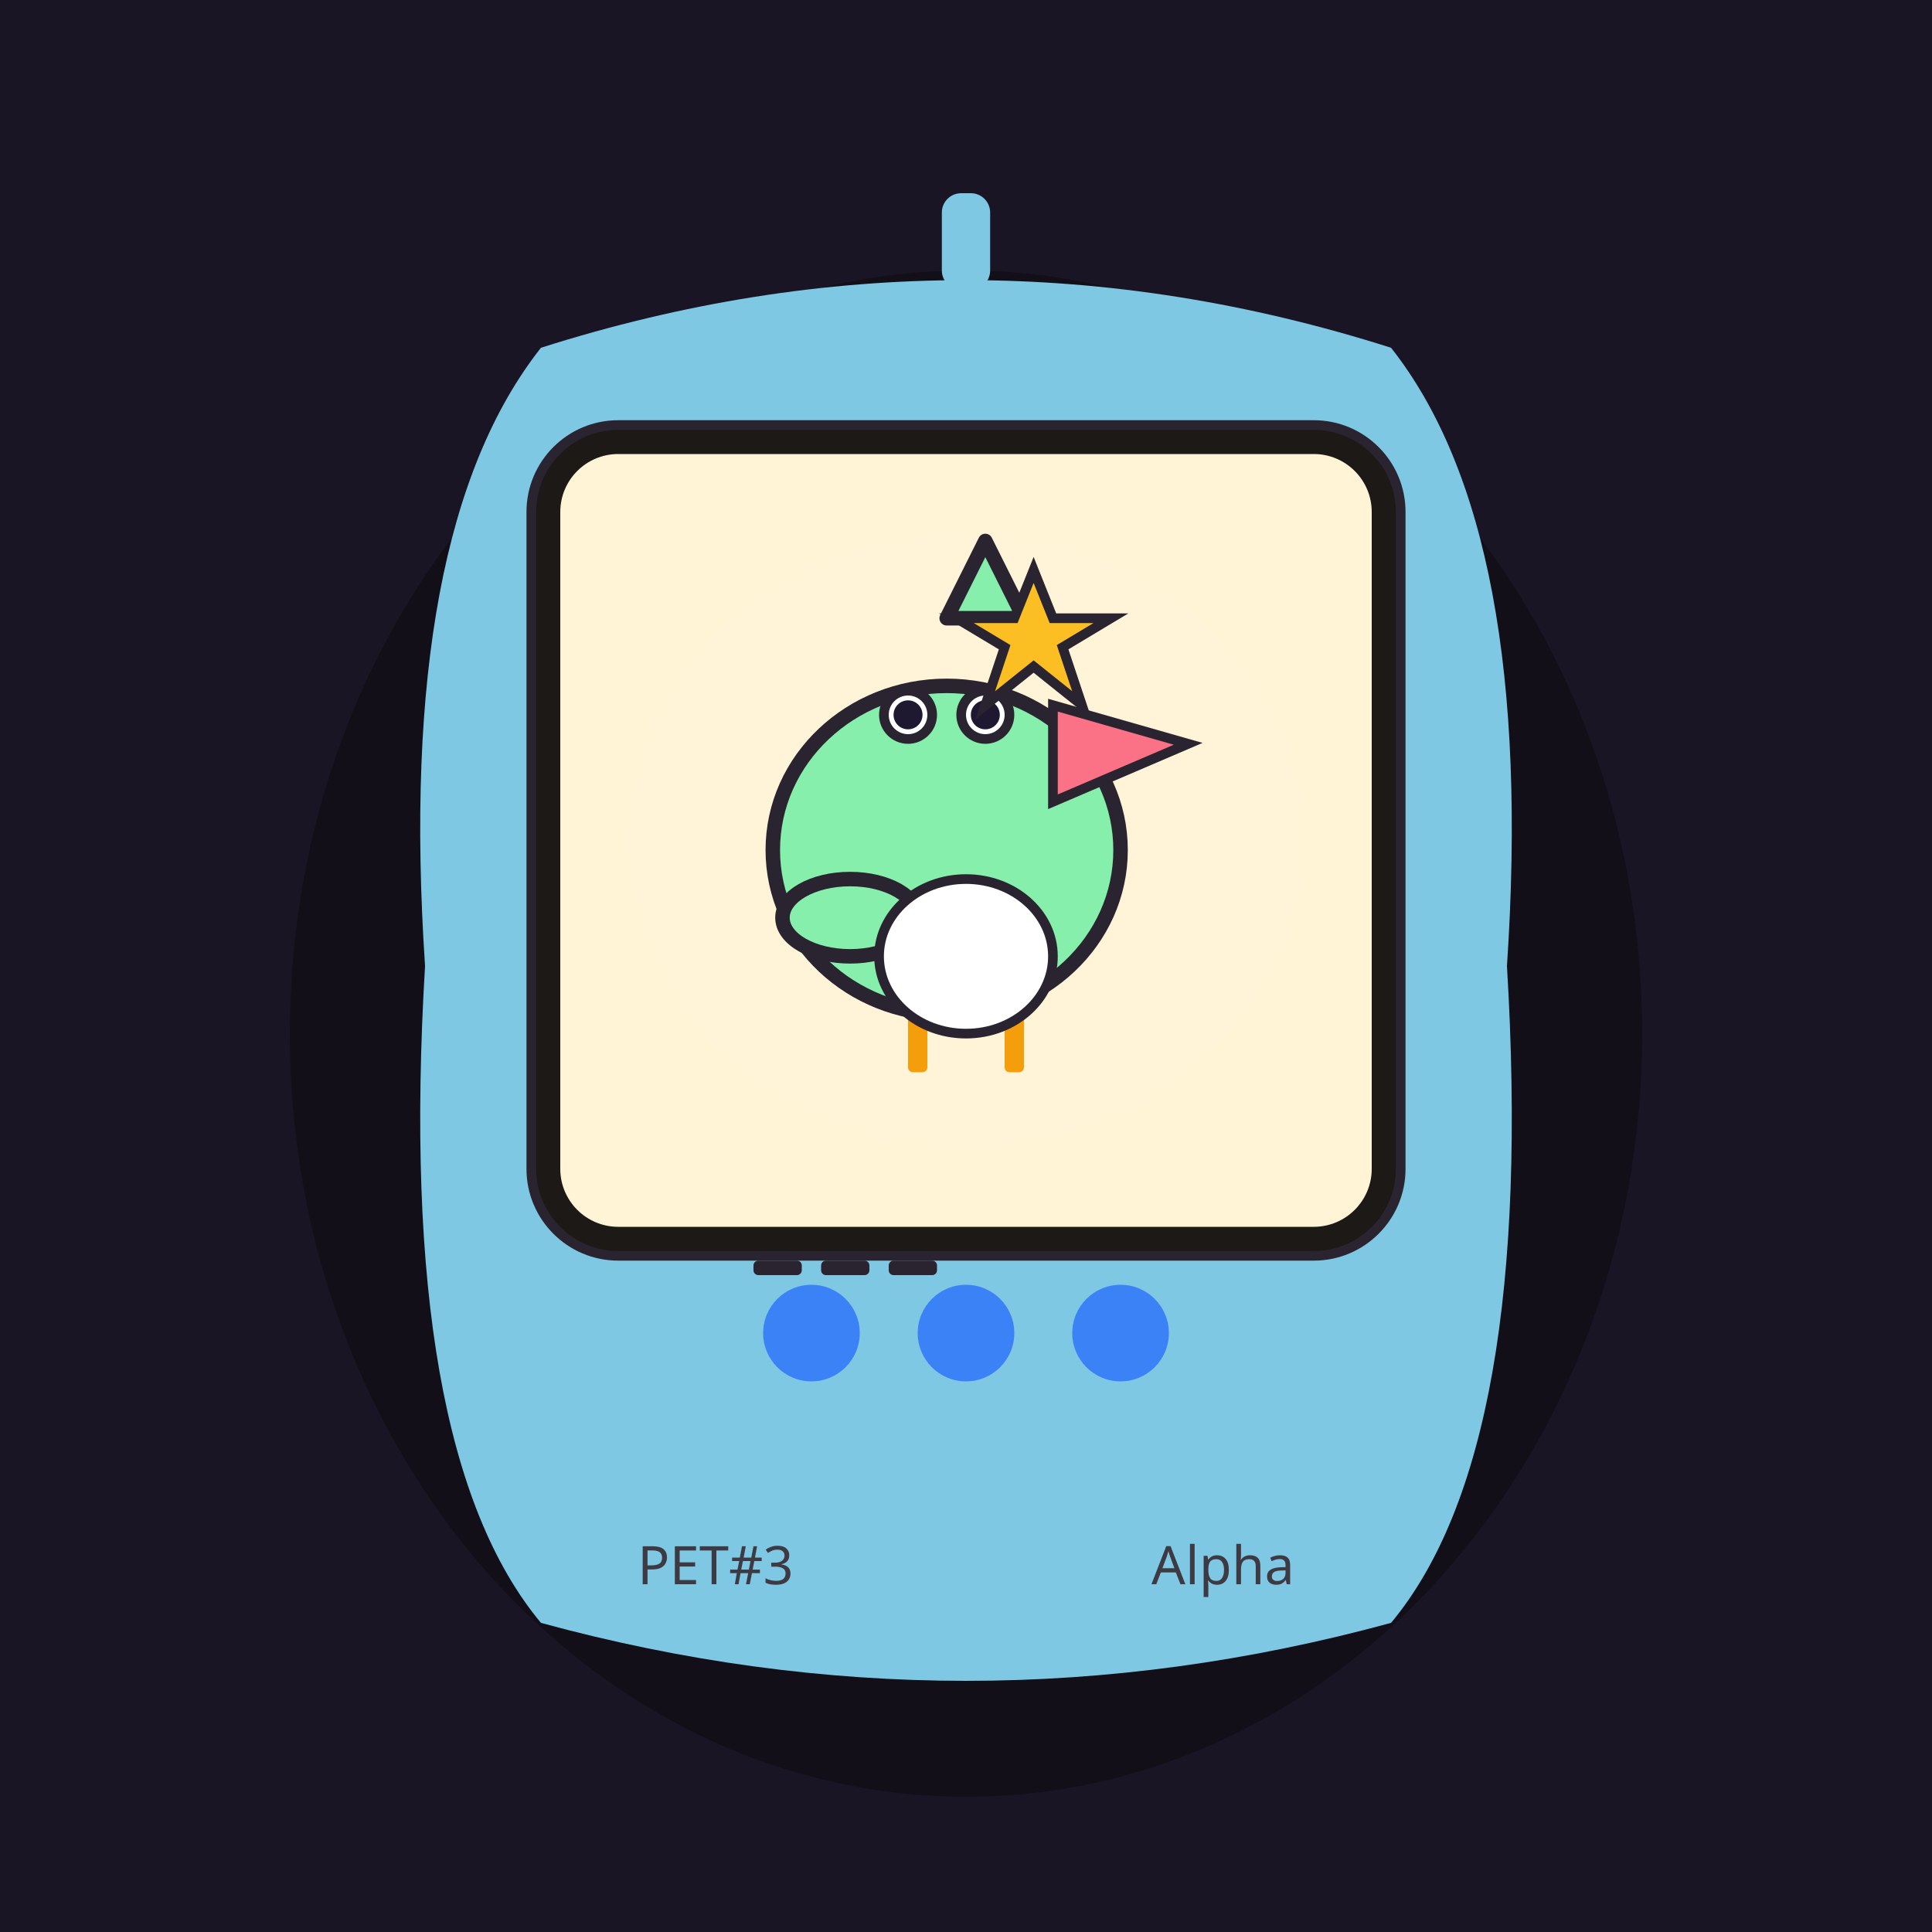
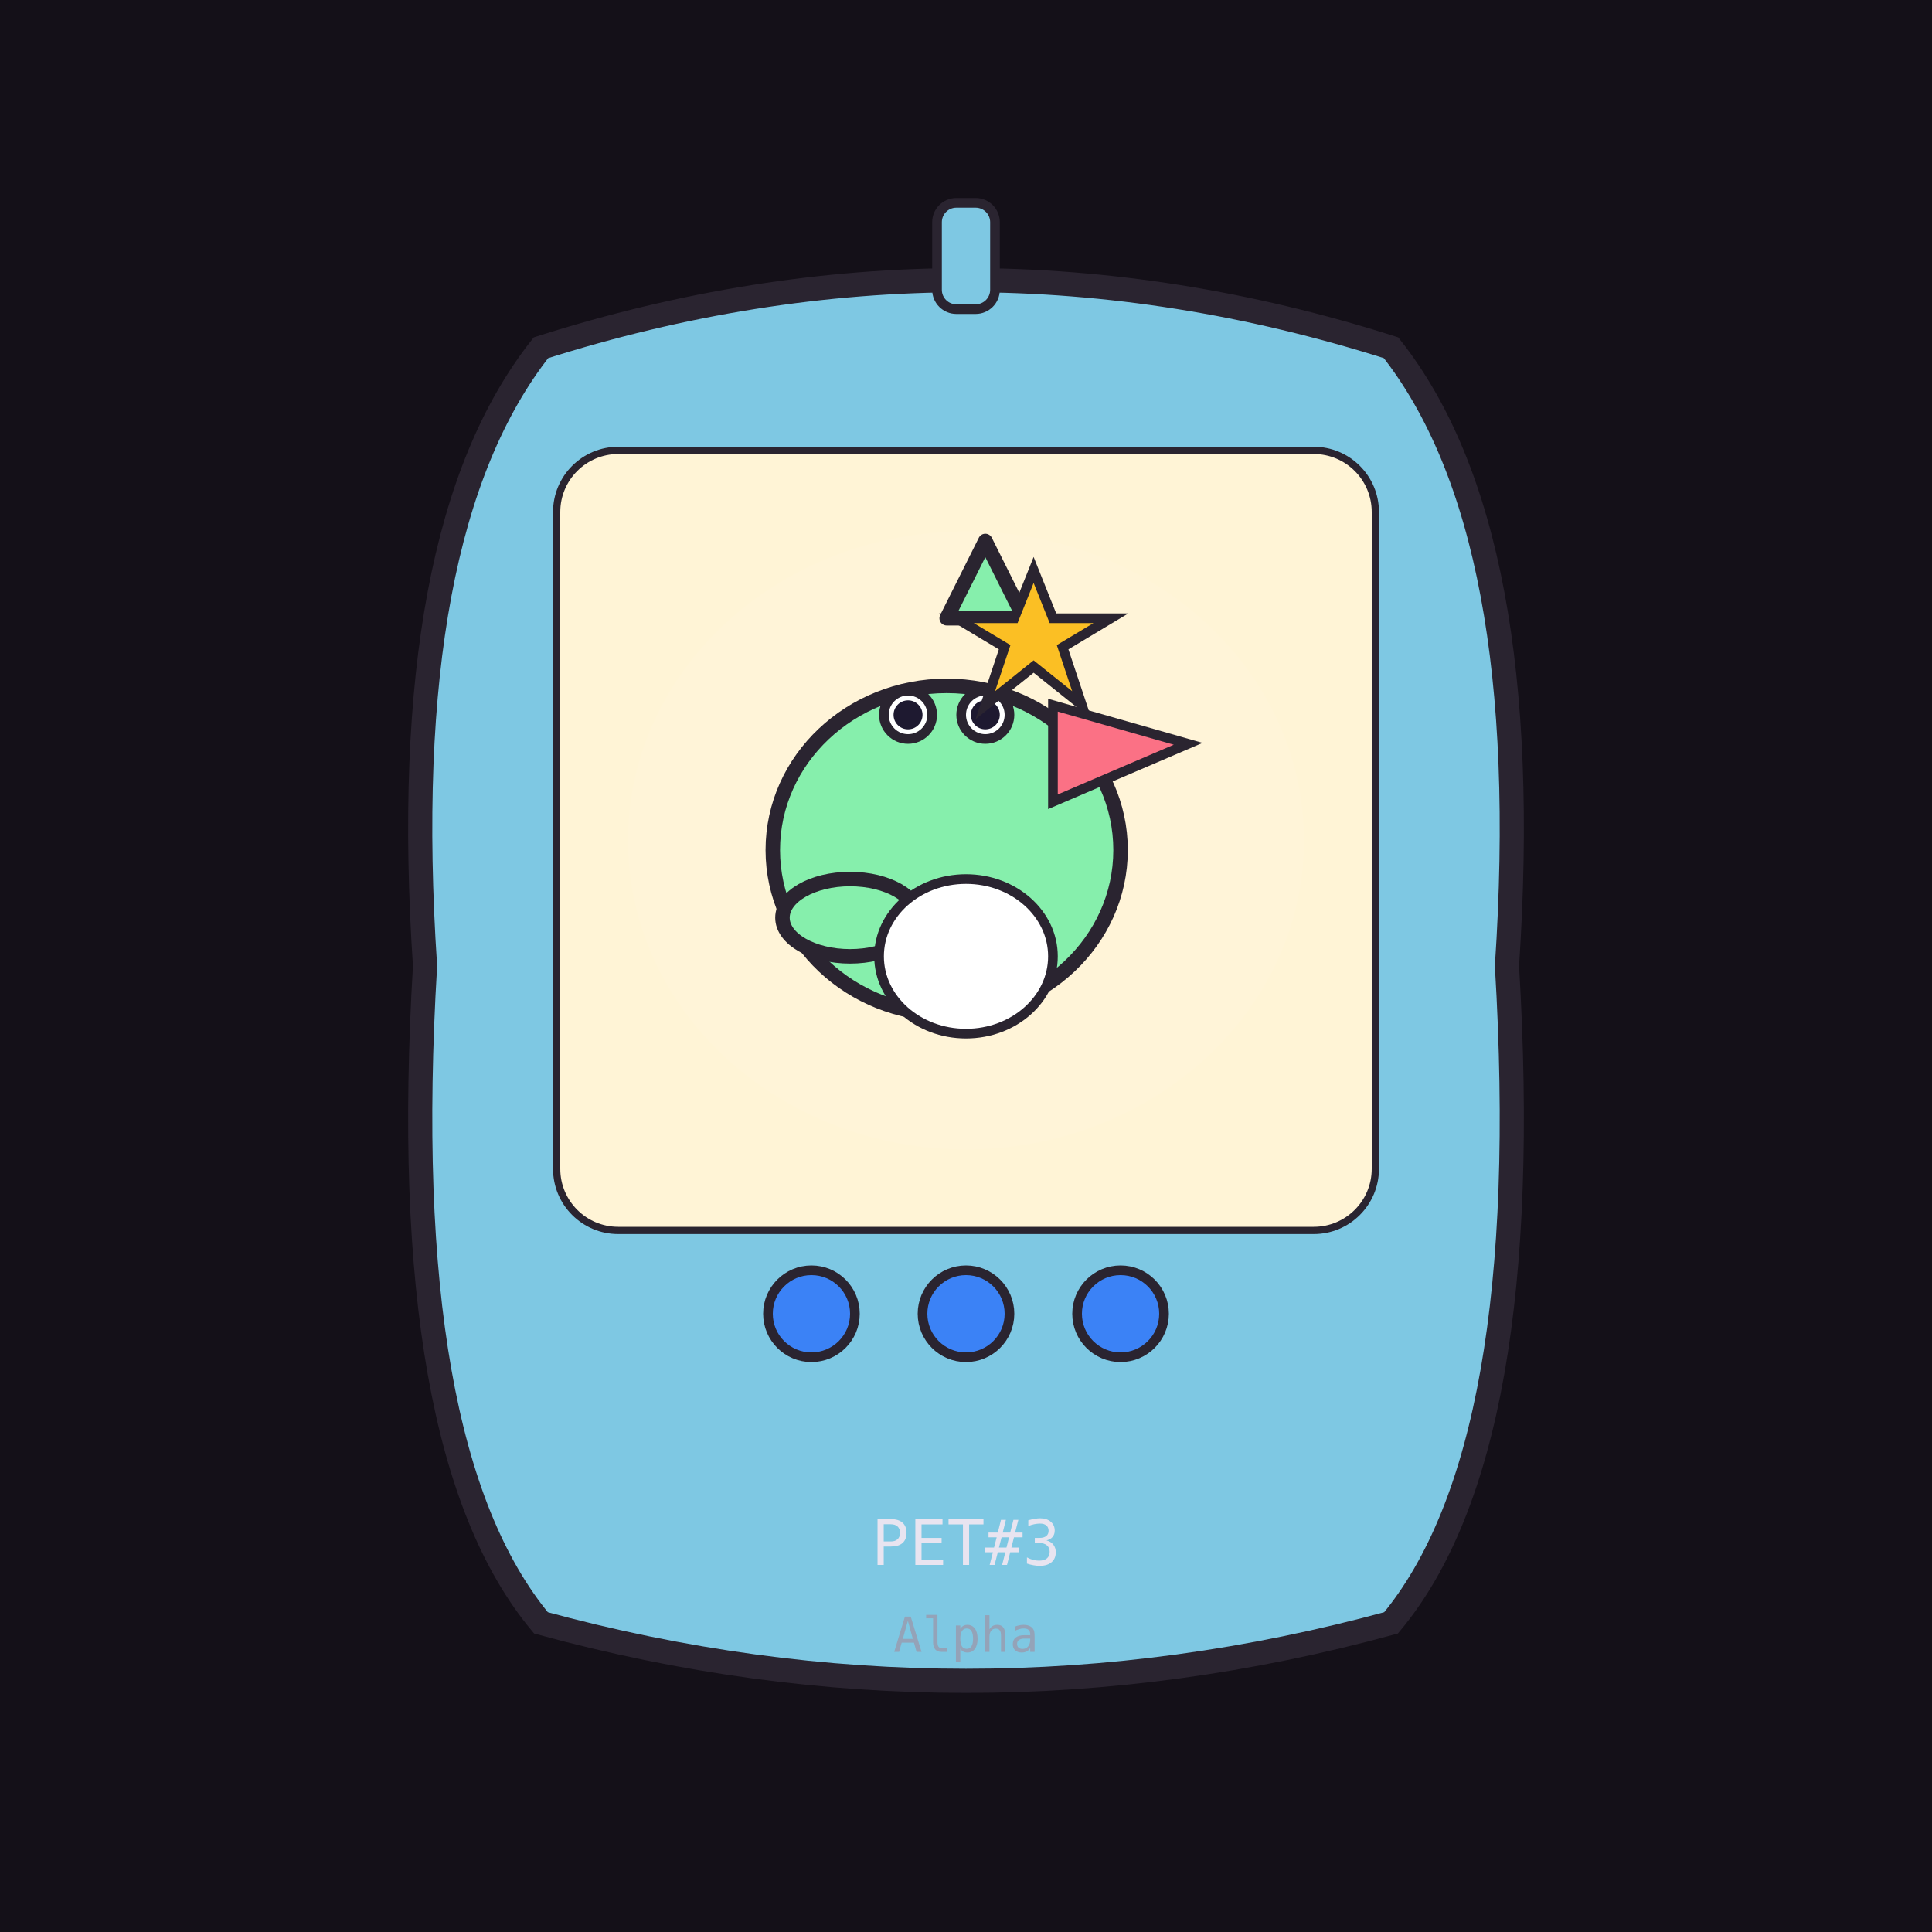
<svg xmlns="http://www.w3.org/2000/svg" viewBox="0 0 400 400">
  <defs>
    <clipPath id="scr">
      <rect x="116" y="94" width="168" height="160" rx="12" />
    </clipPath>
  </defs>
-   <rect width="400" height="400" fill="#1a1524" />
-   <ellipse cx="200" cy="214" rx="140" ry="158" fill="#000" fill-opacity=".3" />
-   <path fill="#7ec8e3" d="M112 72 Q200 44 288 72 Q318 110 312 200 Q318 300 288 336 Q200 360 112 336 Q82 300 88 200 Q82 110 112 72 Z" />
-   <rect x="195" y="40" width="10" height="20" rx="4" fill="#7ec8e3" />
-   <rect x="110" y="88" width="180" height="172" rx="18" fill="#1c1916" stroke="#2a2430" stroke-width="2" />
-   <rect data-spk="1" x="156" y="261" width="10" height="3" rx="1" fill="#2a2430" />
-   <rect data-spk="1" x="170" y="261" width="10" height="3" rx="1" fill="#2a2430" />
-   <rect data-spk="1" x="184" y="261" width="10" height="3" rx="1" fill="#2a2430" />
-   <circle cx="168" cy="276" r="10" fill="#3b82f6" />
-   <circle cx="200" cy="276" r="10" fill="#3b82f6" />
-   <circle cx="232" cy="276" r="10" fill="#3b82f6" />
-   <text data-foot="1" x="132" y="328" text-anchor="start" fill="#3d3a44" font-size="11" font-family="sans-serif">PET#3</text>
-   <text data-gen="1" x="268" y="328" text-anchor="end" fill="#3d3a44" font-size="11" font-family="sans-serif">Alpha</text>
+   <rect width="400" height="400" fill="#141018" />
+   <path fill="#7ec8e3" stroke="#2a2430" stroke-width="5" d="M112 72 Q200 44 288 72 Q318 110 312 200 Q318 300 288 336 Q200 360 112 336 Q82 300 88 200 Q82 110 112 72 Z" />
+   <rect x="194" y="42" width="12" height="22" rx="4" fill="#7ec8e3" stroke="#2a2430" stroke-width="2" />
+   <rect x="116" y="94" width="168" height="160" rx="12" fill="#0c0a10" stroke="#2a2430" stroke-width="3" />
+   <circle cx="168" cy="272" r="9" fill="#3b82f6" stroke="#2a2430" stroke-width="2" />
+   <circle cx="200" cy="272" r="9" fill="#3b82f6" stroke="#2a2430" stroke-width="2" />
+   <circle cx="232" cy="272" r="9" fill="#3b82f6" stroke="#2a2430" stroke-width="2" />
+   <text x="200" y="324" text-anchor="middle" fill="#e8e4f0" font-size="13" font-family="monospace">PET#3</text>
+   <text x="200" y="342" text-anchor="middle" fill="#94a3b8" font-size="10" font-family="monospace">Alpha</text>
  <g clip-path="url(#scr)">
    <g>
      <rect x="116" y="94" width="168" height="160" fill="#fff4d6" />
      <ellipse cx="200" cy="174" rx="70" ry="64" fill="#fff" fill-opacity=".04">
        <animate attributeName="fill-opacity" values=".04;.12;.04" dur="2.8s" repeatCount="indefinite" />
      </ellipse>
      <g>
        <ellipse cx="196" cy="176" rx="36" ry="34" fill="#86efac" stroke="#2a2430" stroke-width="3" stroke-linejoin="round" />
        <polygon points="196,128 204,112 212,128" fill="#86efac" stroke="#2a2430" stroke-width="3" stroke-linejoin="round" />
        <ellipse cx="176" cy="190" rx="14" ry="8" fill="#86efac" stroke="#2a2430" stroke-width="3" stroke-linejoin="round" />
-         <rect x="188" y="208" width="4" height="14" rx="1" fill="#f59e0b" />
-         <rect x="208" y="208" width="4" height="14" rx="1" fill="#f59e0b" />
      </g>
      <ellipse data-belly="1" cx="200" cy="198" rx="18" ry="16" fill="#ffffff" stroke="#2a2430" stroke-width="2" />
      <g data-face="1" data-sp="6" data-cx="196" data-ey="148" data-gap="8">
        <g data-eyes="0" data-kind="0">
          <circle cx="188" cy="148" r="5" fill="#fff" stroke="#2a2430" stroke-width="2" />
          <circle cx="188" cy="148" r="3" fill="#1e1930">
            <animate attributeName="opacity" values="1;1;1;.2;1" dur="3.2s" repeatCount="indefinite" />
          </circle>
          <circle cx="204" cy="148" r="5" fill="#fff" stroke="#2a2430" stroke-width="2" />
          <circle cx="204" cy="148" r="3" fill="#1e1930">
            <animate attributeName="opacity" values="1;1;1;.2;1" dur="3.2s" repeatCount="indefinite" />
          </circle>
        </g>
        <polygon data-beak="1" points="218,146 246,154 218,166" fill="#fb7185" stroke="#2a2430" stroke-width="2" />
      </g>
      <polygon data-acc="3" points="214,118 218,128 230,128 220,134 224,146 214,138 204,146 208,134 198,128 210,128" fill="#fbbf24" stroke="#2a2430" stroke-width="2" />
      <animateTransform attributeName="transform" type="translate" values="0 0;1 -1;-1 1;0 0" dur="9s" repeatCount="indefinite" />
    </g>
  </g>
</svg>
